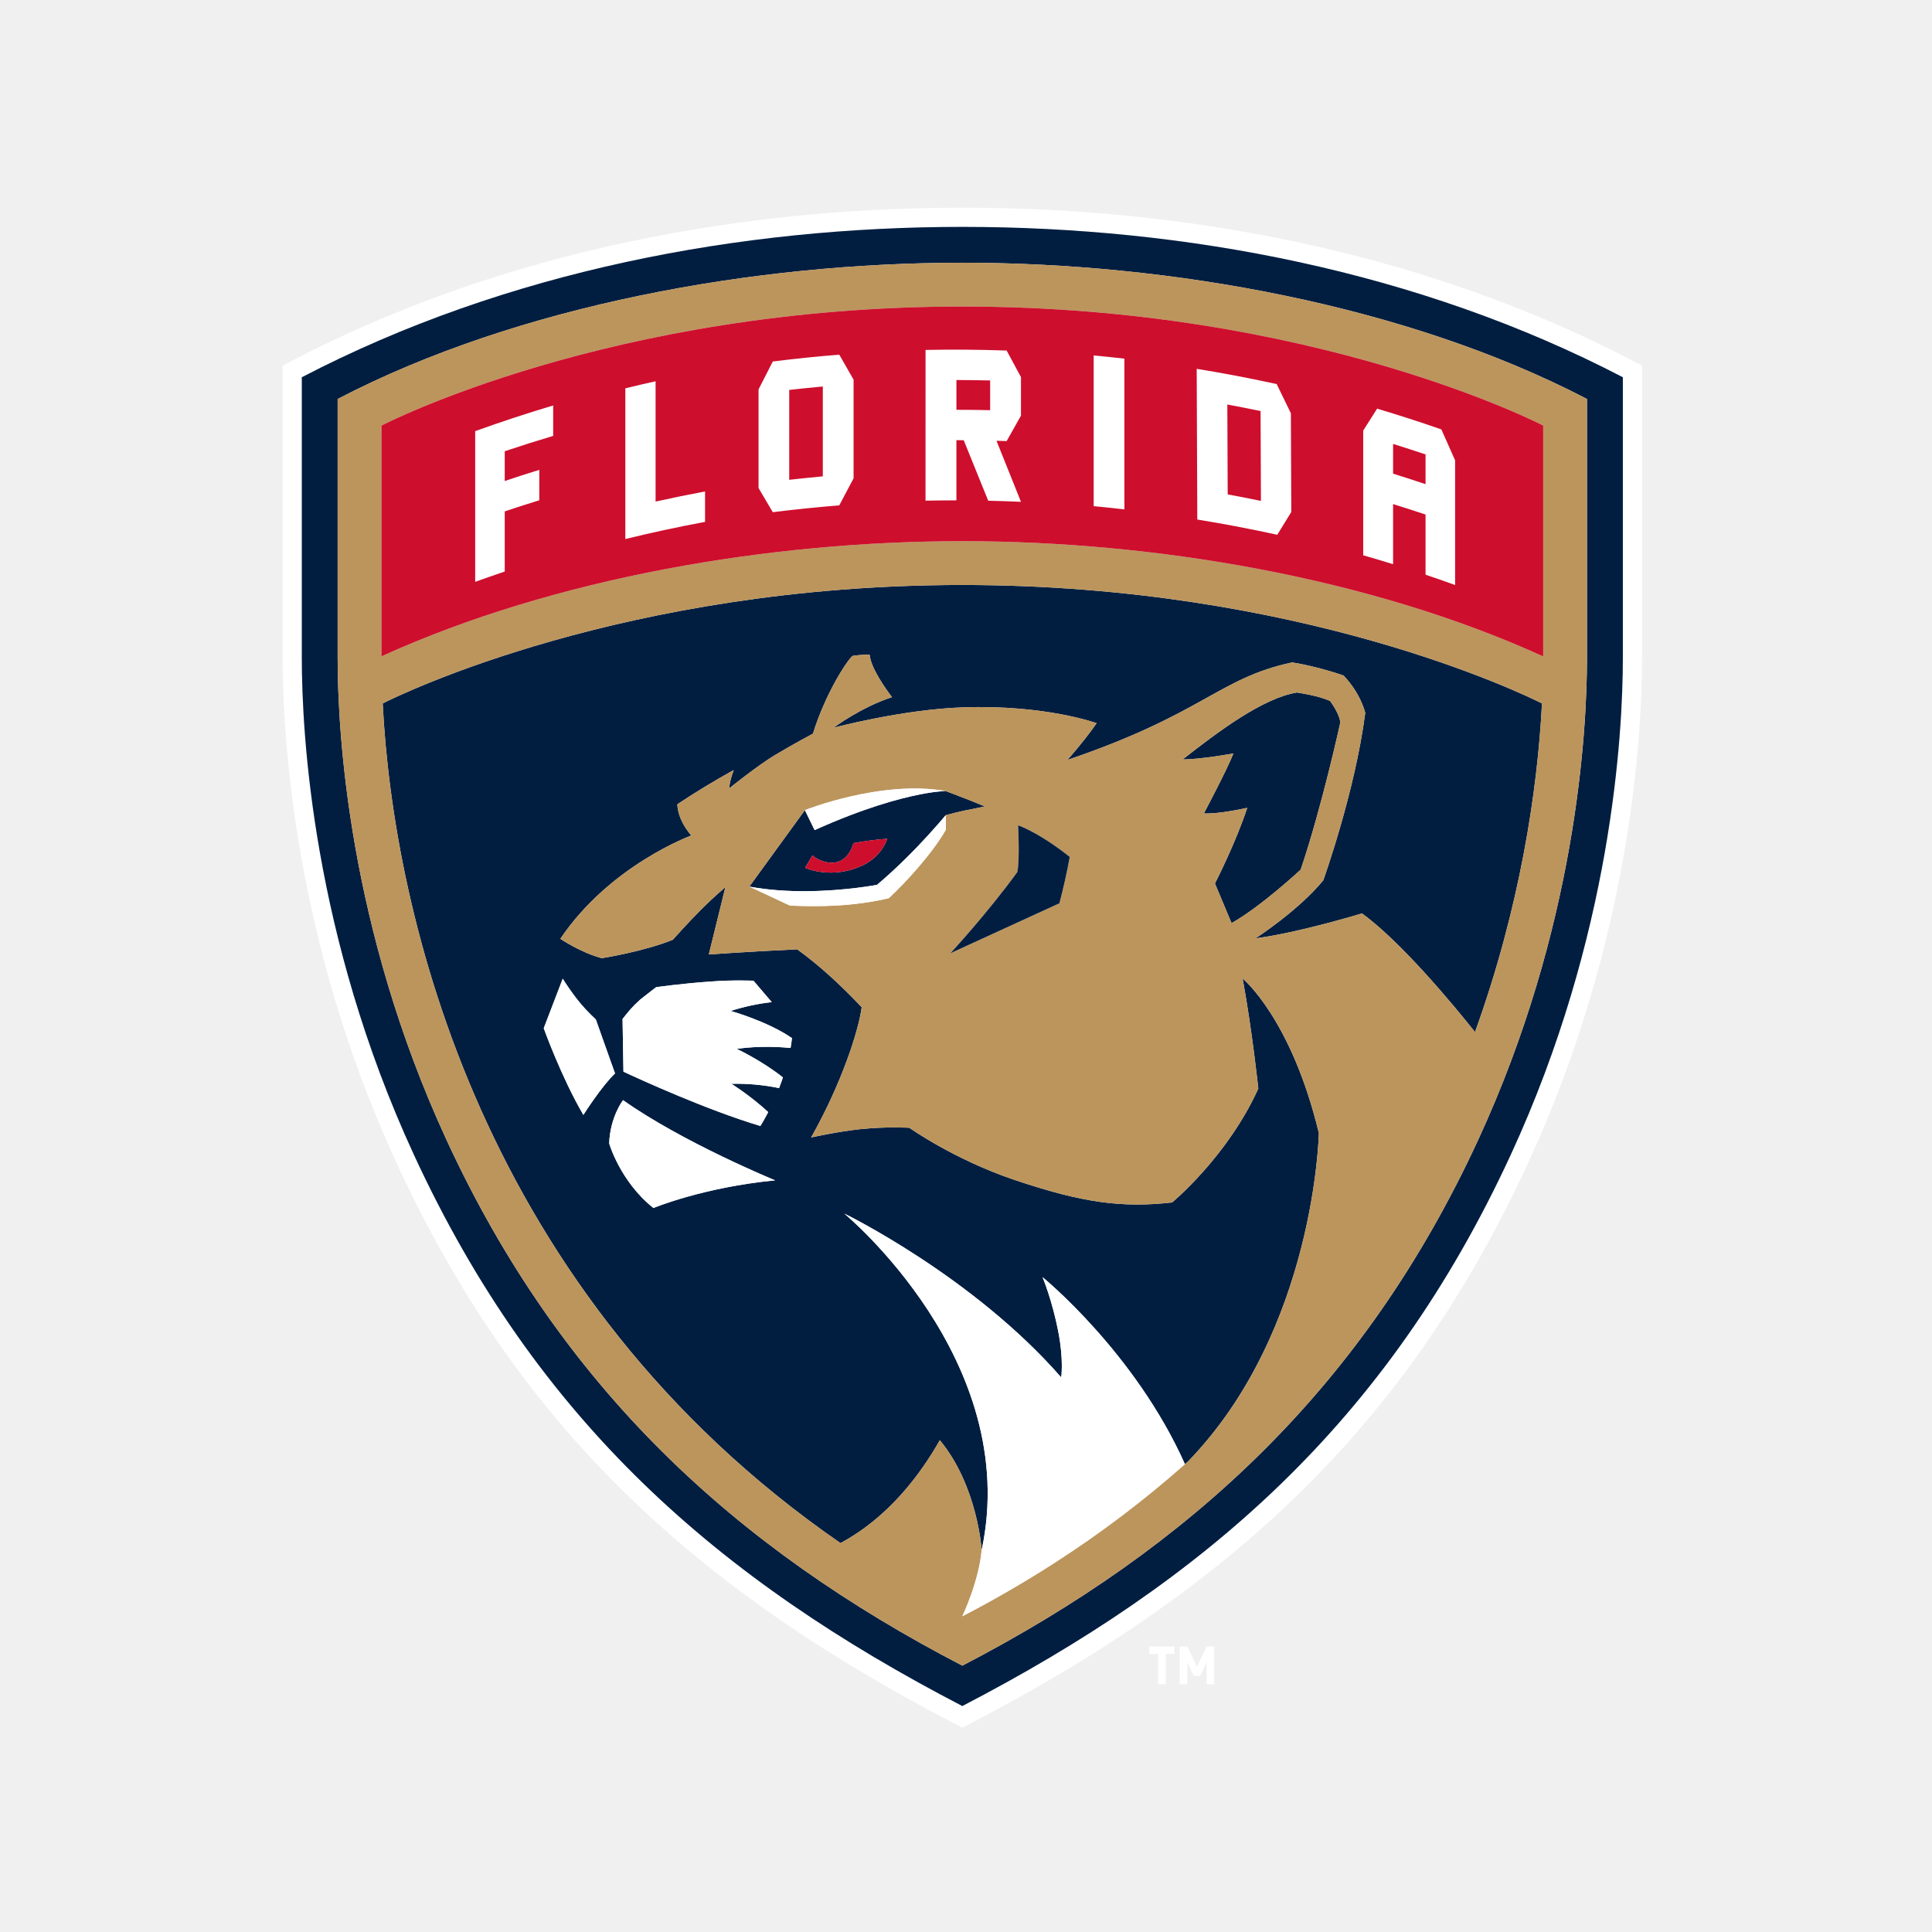
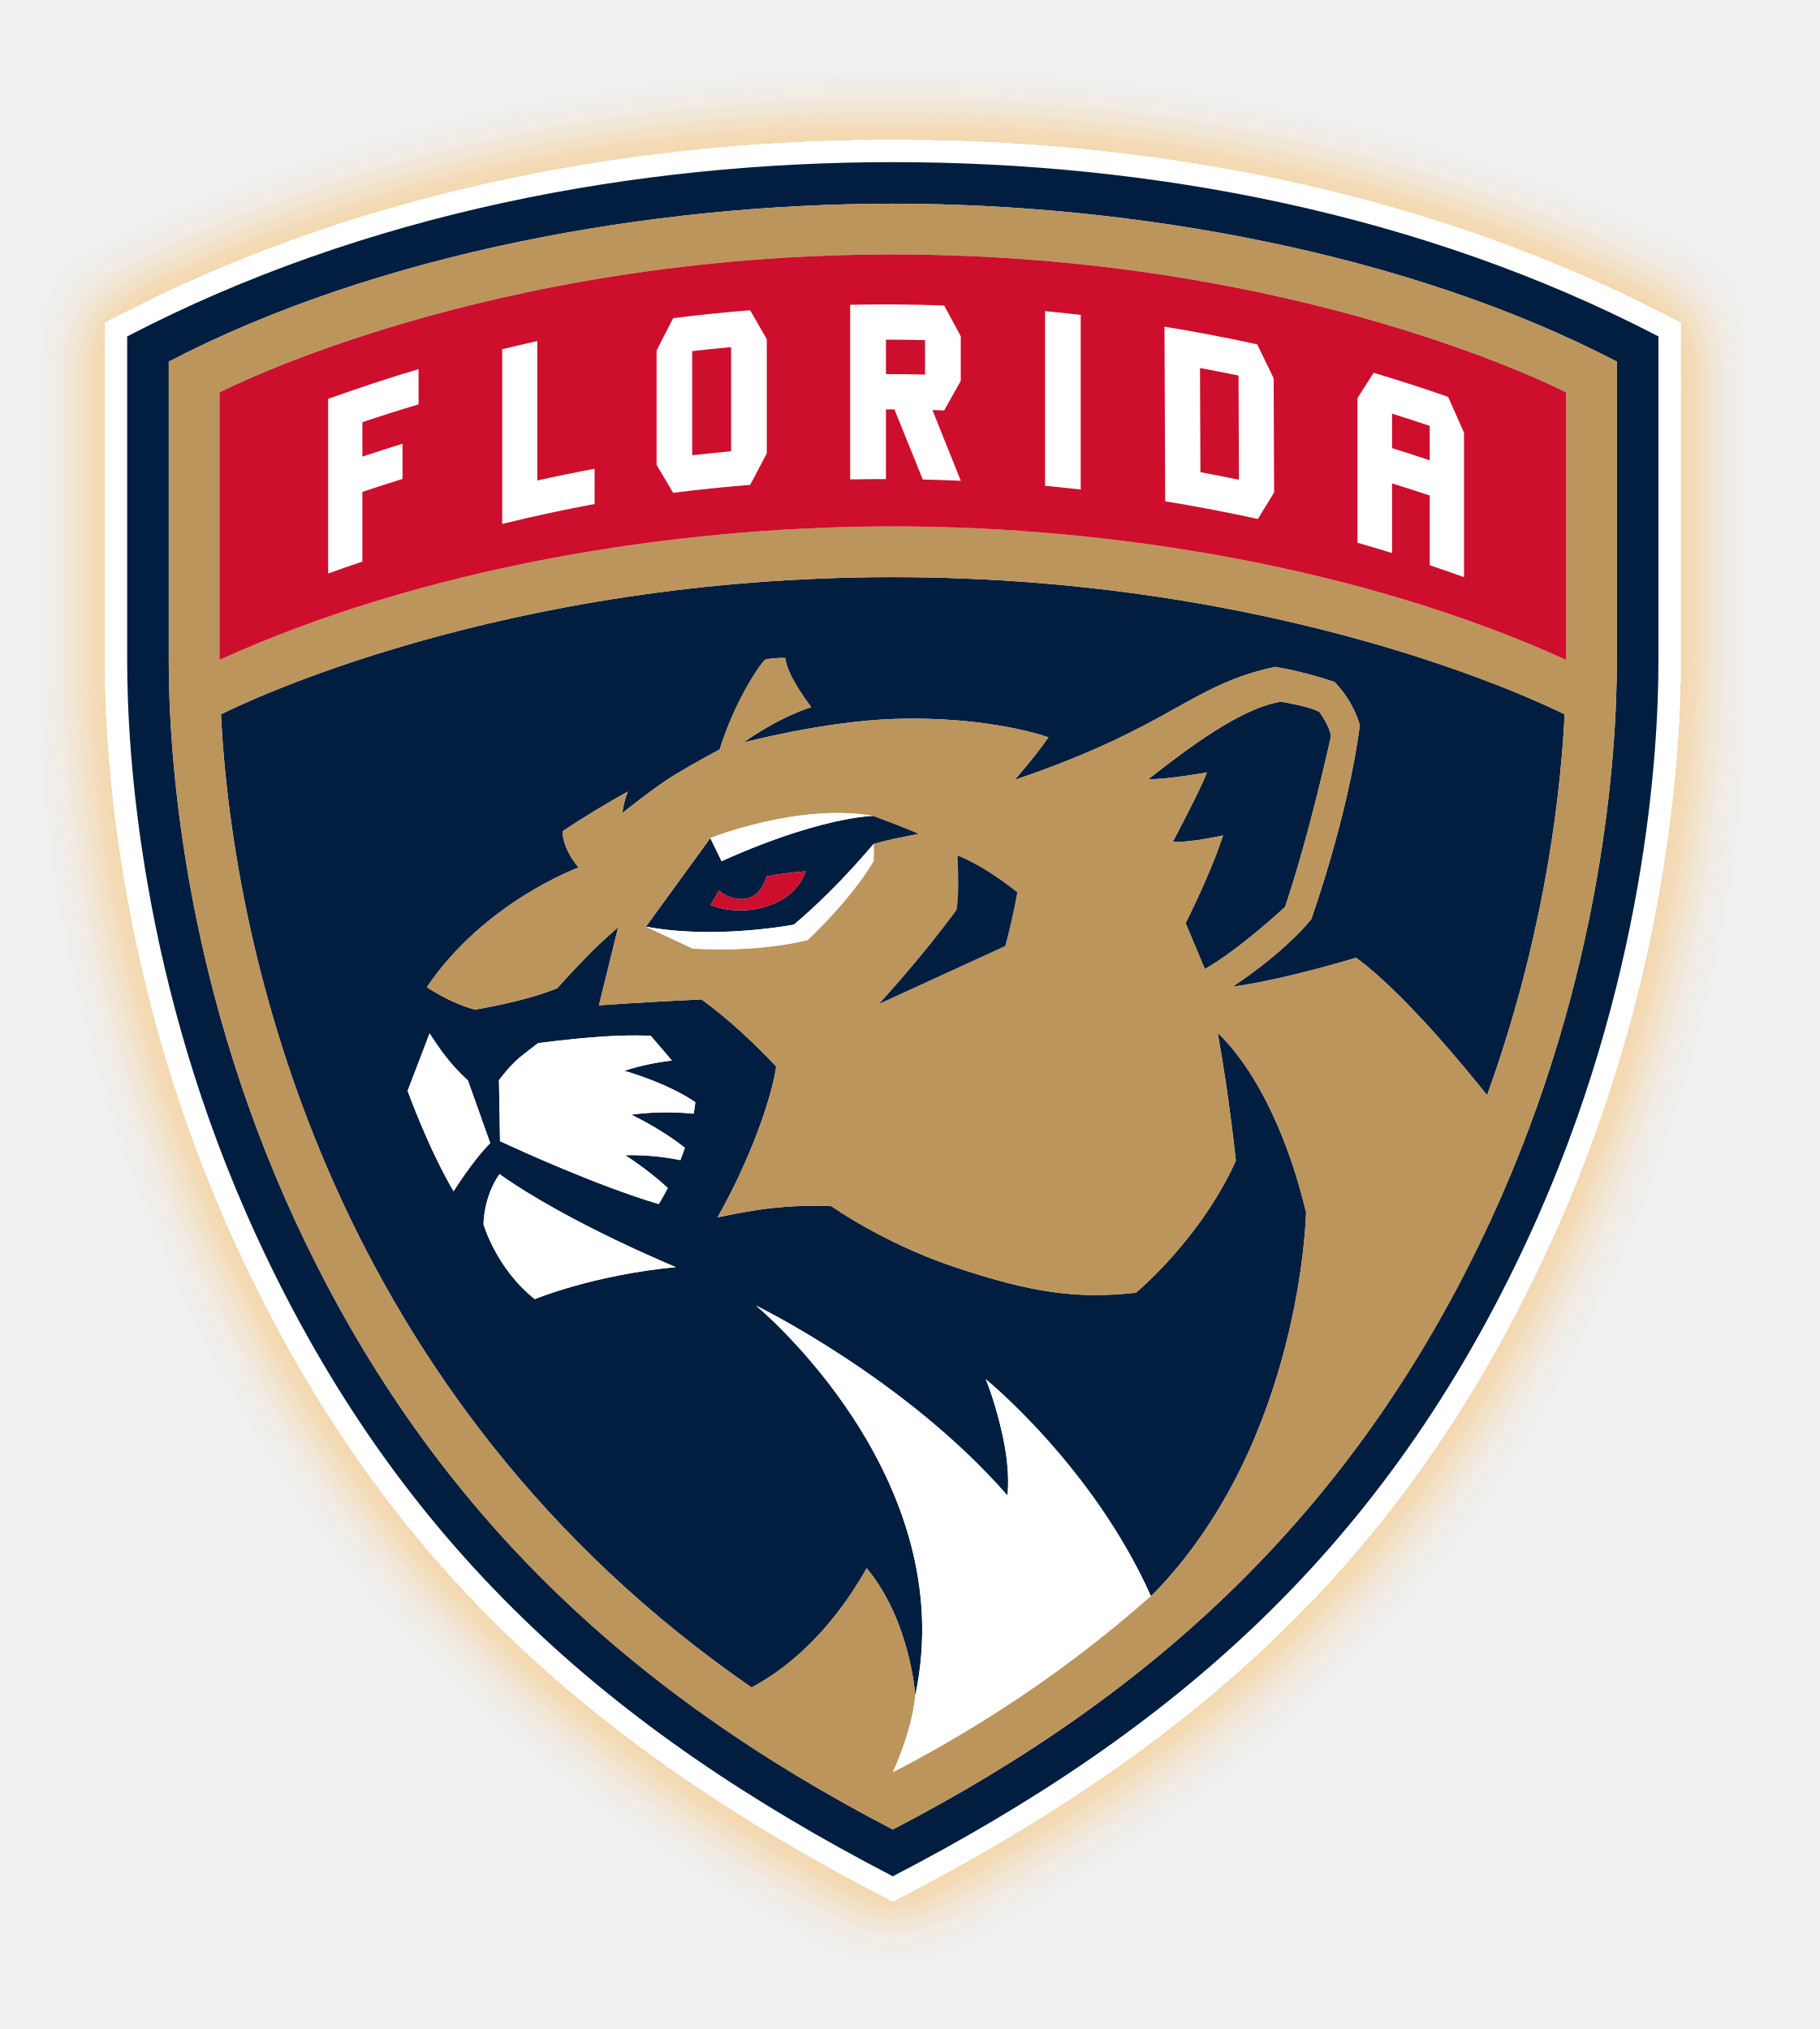
- <svg xmlns="http://www.w3.org/2000/svg" width="64" height="64" viewBox="0 0 64 64" fill="none">
-   <path d="M54.053 11.934C47.702 8.628 40.035 6.88 31.878 6.88C23.721 6.88 16.053 8.628 9.704 11.934L9.363 12.112V21.784C9.363 24.359 9.73 31.143 13.134 38.52C16.954 46.795 22.472 52.346 31.585 57.079L31.878 57.231L32.171 57.079C41.285 52.345 46.803 46.795 50.623 38.52C54.027 31.143 54.395 24.359 54.395 21.784V12.111L54.053 11.934ZM53.759 21.784C53.759 24.317 53.397 30.991 50.046 38.253C45.932 47.167 39.878 52.36 31.878 56.515C23.812 52.327 17.799 47.11 13.711 38.253C10.36 30.991 9.998 24.317 9.998 21.784V12.497C16.806 8.952 24.566 7.516 31.878 7.516C39.259 7.516 46.994 8.975 53.759 12.497V21.784H53.759Z" fill="white" />
-   <path d="M31.321 26.204C31.321 26.204 31.228 26.204 31.044 26.225C31.136 26.214 31.228 26.207 31.321 26.204Z" fill="black" />
-   <path d="M40.797 30.58C41.774 30.031 43.087 28.809 43.087 28.809C43.79 26.732 44.397 23.948 44.397 23.948C44.397 23.673 44.065 23.226 44.065 23.226C43.732 23.054 42.965 22.94 42.965 22.94C41.831 23.123 40.354 24.234 39.178 25.157C39.789 25.157 40.858 24.959 40.858 24.959C40.644 25.509 39.88 26.945 39.88 26.945C40.369 26.975 41.316 26.761 41.316 26.761C40.949 27.892 40.247 29.267 40.247 29.267L40.797 30.58Z" fill="#011E41" />
-   <path d="M12.677 23.302C13.031 30.28 15.922 42.886 27.842 51.117C29.437 50.264 30.5 48.827 31.133 47.708C32.389 49.227 32.519 51.347 32.519 51.349C33.863 45.057 27.968 40.201 27.968 40.201C27.968 40.201 32.221 42.269 35.154 45.628C35.154 45.628 35.239 45.062 35.062 44.139C34.856 43.063 34.535 42.307 34.535 42.307C34.535 42.307 37.599 44.797 39.253 48.503V48.503L39.365 48.403C43.569 44.054 43.689 37.535 43.689 37.535C42.773 33.733 41.163 32.413 41.163 32.413C41.484 34.152 41.683 36.061 41.683 36.061C40.66 38.321 38.827 39.833 38.827 39.833C37.177 40.017 35.87 39.852 33.581 39.077C31.596 38.405 30.122 37.359 30.122 37.359C30.122 37.359 29.366 37.313 28.496 37.405C27.759 37.483 26.869 37.68 26.869 37.68C27.855 35.939 28.439 34.17 28.545 33.366C27.875 32.656 27.149 31.982 26.408 31.448C24.777 31.524 23.48 31.618 23.48 31.618L24.029 29.389C24.029 29.389 23.654 29.701 23.235 30.121C22.785 30.571 22.288 31.13 22.288 31.13C21.311 31.527 19.936 31.741 19.936 31.741C19.234 31.557 18.562 31.099 18.562 31.099C20.211 28.656 22.899 27.678 22.899 27.678C22.41 27.098 22.441 26.64 22.441 26.64C23.047 26.238 23.669 25.861 24.305 25.509C24.17 25.867 24.151 26.12 24.151 26.12C24.151 26.12 25.092 25.361 25.664 25.018C26.306 24.633 26.93 24.304 26.93 24.304C27.345 22.967 28.056 21.883 28.24 21.729C28.24 21.729 28.614 21.669 28.809 21.692C28.845 22.13 29.345 22.827 29.548 23.094C28.51 23.433 27.612 24.108 27.612 24.108C27.612 24.108 29.891 23.499 31.909 23.432C34.642 23.34 36.327 23.957 36.327 23.957C35.916 24.55 35.36 25.174 35.36 25.174C39.882 23.641 40.354 22.47 42.805 21.943C43.698 22.088 44.507 22.378 44.507 22.378C45.088 22.989 45.225 23.615 45.225 23.615C44.889 26.227 43.836 29.16 43.836 29.16C43.011 30.168 41.59 31.084 41.59 31.084C43.011 30.901 45.118 30.258 45.118 30.258C46.429 31.214 48.149 33.293 48.862 34.188C50.348 30.066 50.933 26.199 51.08 23.302C50.483 23.001 43.062 19.378 31.878 19.378C20.695 19.378 13.274 23.001 12.677 23.302ZM21.646 40.017C20.547 39.146 20.18 37.878 20.18 37.878C20.211 36.993 20.639 36.444 20.639 36.444C22.624 37.849 25.678 39.101 25.678 39.101C23.296 39.33 21.646 40.017 21.646 40.017ZM21.211 33.11C21.372 32.984 21.591 32.81 21.735 32.702C21.735 32.702 22.602 32.578 23.547 32.514C24.28 32.457 24.96 32.488 24.96 32.488L25.565 33.197C25.103 33.249 24.647 33.347 24.204 33.489C24.204 33.489 25.408 33.822 26.235 34.388C26.222 34.498 26.207 34.607 26.189 34.715C25.924 34.689 25.173 34.633 24.405 34.745C24.405 34.745 25.242 35.138 25.935 35.691C25.894 35.813 25.851 35.931 25.807 36.044C25.287 35.937 24.757 35.89 24.227 35.902C24.227 35.902 24.865 36.299 25.447 36.839C25.299 37.127 25.189 37.3 25.189 37.3C23.418 36.771 21.214 35.763 20.652 35.501L20.623 33.755C20.812 33.518 20.918 33.373 21.211 33.11ZM18.641 32.421C18.782 32.646 18.934 32.864 19.096 33.076C19.288 33.325 19.498 33.547 19.737 33.77L20.373 35.559C19.92 35.992 19.325 36.933 19.325 36.933C18.592 35.68 18.012 34.062 18.012 34.062L18.641 32.421Z" fill="#011E41" />
-   <path d="M32.626 26.715C32.473 26.65 32.319 26.587 32.165 26.526C31.711 26.345 31.321 26.203 31.321 26.203C31.321 26.203 31.228 26.204 31.044 26.225C30.998 26.23 30.947 26.237 30.89 26.245C30.775 26.261 30.638 26.283 30.479 26.315C29.761 26.456 28.59 26.775 26.985 27.498L26.847 27.214L26.663 26.837L24.823 29.369C25.448 29.486 26.095 29.524 26.69 29.522C27.999 29.515 29.053 29.311 29.053 29.311C29.738 28.733 30.345 28.107 30.76 27.652C30.898 27.501 31.016 27.368 31.107 27.263C31.229 27.122 31.306 27.03 31.328 27.005C31.756 26.883 32.092 26.822 32.626 26.715ZM28.595 28.656C27.556 29.16 26.671 28.747 26.671 28.747L26.915 28.334C27.064 28.494 27.488 28.661 27.801 28.534C28.11 28.408 28.23 28.084 28.271 27.93C28.641 27.862 29.014 27.813 29.389 27.786C29.389 27.785 29.234 28.346 28.595 28.656Z" fill="#011E41" />
-   <path d="M9.998 12.497V21.784C9.998 24.317 10.36 30.992 13.711 38.253C17.799 47.111 23.813 52.327 31.878 56.515C39.878 52.361 45.932 47.167 50.046 38.253C53.397 30.992 53.759 24.317 53.759 21.784V12.497C46.994 8.975 39.259 7.516 31.878 7.516C24.566 7.516 16.806 8.952 9.998 12.497ZM52.571 21.784C52.571 24.238 52.22 30.708 48.968 37.756C45.18 45.962 39.432 51.254 31.878 55.177C24.354 51.27 18.59 45.991 14.789 37.756C11.536 30.707 11.185 24.238 11.185 21.784V13.217C17.165 10.104 24.994 8.703 31.878 8.703C38.738 8.703 46.58 10.098 52.571 13.217V21.784Z" fill="#011E41" />
-   <path d="M30.76 27.653C30.345 28.108 29.738 28.734 29.053 29.312C29.738 28.734 30.345 28.108 30.76 27.653Z" fill="#BC955C" />
-   <path d="M11.185 13.217V21.784C11.185 24.238 11.536 30.707 14.789 37.755C18.59 45.991 24.354 51.269 31.878 55.177C39.432 51.254 45.18 45.962 48.968 37.755C52.22 30.707 52.571 24.238 52.571 21.784V13.217C46.58 10.098 38.738 8.703 31.878 8.703C24.994 8.703 17.165 10.104 11.185 13.217ZM48.862 34.187C48.149 33.293 46.429 31.214 45.118 30.258C45.118 30.258 43.011 30.901 41.59 31.084C41.59 31.084 43.011 30.168 43.836 29.16C43.836 29.16 44.889 26.227 45.225 23.615C45.225 23.615 45.088 22.989 44.507 22.378C44.507 22.378 43.698 22.088 42.805 21.943C40.354 22.47 39.882 23.641 35.36 25.174C35.36 25.174 35.916 24.549 36.327 23.956C36.327 23.956 34.642 23.34 31.909 23.432C29.891 23.499 27.612 24.107 27.612 24.107C27.612 24.107 28.51 23.432 29.548 23.093C29.345 22.826 28.845 22.129 28.809 21.692C28.615 21.669 28.24 21.729 28.24 21.729C28.056 21.883 27.345 22.967 26.93 24.303C26.93 24.303 26.306 24.632 25.664 25.017C25.091 25.361 24.151 26.119 24.151 26.119C24.151 26.119 24.17 25.867 24.305 25.509C23.669 25.861 23.047 26.238 22.441 26.64C22.441 26.64 22.41 27.098 22.899 27.678C22.899 27.678 20.211 28.655 18.562 31.099C18.562 31.099 19.234 31.557 19.936 31.74C19.936 31.74 21.311 31.526 22.288 31.13C22.288 31.13 22.785 30.57 23.235 30.12C23.654 29.701 24.029 29.389 24.029 29.389L23.48 31.618C23.48 31.618 24.777 31.524 26.408 31.448C27.149 31.981 27.875 32.656 28.545 33.365C28.439 34.17 27.855 35.939 26.869 37.679C26.869 37.679 27.759 37.482 28.496 37.405C29.366 37.313 30.122 37.359 30.122 37.359C30.122 37.359 31.596 38.405 33.581 39.077C35.87 39.852 37.178 40.016 38.827 39.833C38.827 39.833 40.659 38.321 41.683 36.061C41.683 36.061 41.484 34.152 41.163 32.412C41.163 32.412 42.773 33.732 43.689 37.535C43.689 37.535 43.569 44.053 39.365 48.403L39.253 48.503V48.502C37.893 49.706 36.442 50.804 34.913 51.785C33.929 52.417 32.916 53.003 31.878 53.541C31.878 53.541 32.428 52.387 32.519 51.348V51.348C32.519 51.347 32.389 49.227 31.133 47.707C30.5 48.826 29.437 50.263 27.842 51.117C15.921 42.885 13.031 30.28 12.677 23.301C13.274 23 20.695 19.378 31.878 19.378C43.062 19.378 50.483 23 51.08 23.301C50.933 26.199 50.349 30.066 48.862 34.187ZM39.88 26.944C39.88 26.944 40.644 25.509 40.858 24.959C40.858 24.959 39.788 25.156 39.178 25.156C40.354 24.234 41.831 23.123 42.965 22.939C42.965 22.939 43.733 23.054 44.065 23.226C44.065 23.226 44.397 23.672 44.397 23.947C44.397 23.947 43.79 26.732 43.087 28.808C43.087 28.808 41.774 30.03 40.797 30.58L40.247 29.267C40.247 29.267 40.949 27.891 41.316 26.761C41.316 26.761 40.369 26.975 39.88 26.944ZM31.328 27.005C31.344 27.28 31.328 27.494 31.328 27.494C30.87 28.288 30 29.235 29.442 29.754C28.274 30.029 27.137 30.044 26.167 29.998L24.823 29.37L26.663 26.837C26.663 26.837 29.19 25.828 31.321 26.203C31.321 26.203 31.712 26.345 32.165 26.526C32.316 26.586 32.474 26.65 32.627 26.715C32.092 26.822 31.756 26.883 31.328 27.005ZM33.697 28.893C33.788 28.519 33.726 27.338 33.726 27.338C33.726 27.338 34.399 27.562 35.437 28.387C35.437 28.387 35.303 29.151 35.094 29.922L31.484 31.577C31.484 31.576 32.688 30.278 33.697 28.893ZM51.12 14.098V21.743C45.348 19.117 38.199 17.927 31.878 17.927C25.537 17.927 18.398 19.12 12.637 21.742V14.098C12.637 14.098 20.211 10.154 31.878 10.154C43.546 10.154 51.12 14.098 51.12 14.098Z" fill="#BC955C" />
-   <path d="M27.801 28.534C27.488 28.661 27.064 28.494 26.915 28.334C26.8 28.529 26.671 28.747 26.671 28.747C26.671 28.747 27.557 29.16 28.595 28.656C29.234 28.346 29.389 27.785 29.389 27.785C29.014 27.813 28.641 27.861 28.271 27.93C28.23 28.084 28.11 28.408 27.801 28.534ZM31.878 10.154C20.211 10.154 12.637 14.098 12.637 14.098V21.742C18.398 19.121 25.537 17.927 31.878 17.927C38.199 17.927 45.348 19.117 51.12 21.744V14.098C51.12 14.098 43.546 10.154 31.878 10.154Z" fill="#CE0E2D" />
-   <path d="M23.356 16.28C22.808 16.383 22.262 16.494 21.717 16.615V12.63C21.383 12.704 21.049 12.782 20.715 12.864V17.856C21.59 17.642 22.47 17.453 23.356 17.288V16.28ZM31.683 14.582C31.764 14.582 31.844 14.582 31.924 14.583C32.196 15.251 32.466 15.919 32.736 16.587C33.098 16.595 33.46 16.607 33.821 16.623C33.552 15.949 33.282 15.275 33.01 14.601C33.122 14.604 33.234 14.608 33.346 14.612C33.504 14.33 33.663 14.049 33.821 13.768V12.492C33.663 12.198 33.505 11.905 33.346 11.612C32.451 11.581 31.555 11.574 30.66 11.592L30.659 16.585C31 16.578 31.341 16.575 31.682 16.575V14.582H31.683ZM31.683 12.589C32.055 12.59 32.427 12.594 32.8 12.603V13.588C32.427 13.579 32.055 13.575 31.683 13.575V12.589ZM16.72 16.941C17.101 16.813 17.483 16.69 17.865 16.572V15.564C17.483 15.683 17.101 15.806 16.72 15.934V14.948C17.252 14.769 17.787 14.6 18.325 14.44V13.432C17.456 13.691 16.594 13.975 15.741 14.282L15.741 19.274C16.066 19.157 16.393 19.043 16.72 18.933V16.941ZM46.148 16.698C46.507 16.81 46.866 16.925 47.223 17.045V19.038C47.55 19.148 47.877 19.261 48.202 19.379V15.249C48.051 14.906 47.899 14.565 47.747 14.225C47.043 13.979 46.333 13.75 45.619 13.537C45.465 13.778 45.311 14.021 45.158 14.264V18.394C45.489 18.489 45.818 18.588 46.148 18.69V16.698H46.148ZM46.148 14.706C46.507 14.817 46.866 14.933 47.223 15.053V16.038C46.866 15.918 46.508 15.802 46.148 15.691V14.706ZM27.802 16.741C27.96 16.442 28.118 16.142 28.276 15.844V12.576C28.118 12.3 27.959 12.024 27.802 11.749C27.066 11.807 26.332 11.883 25.6 11.975C25.442 12.282 25.285 12.59 25.128 12.898V16.167C25.285 16.433 25.442 16.7 25.6 16.967C26.333 16.875 27.067 16.8 27.802 16.741ZM26.144 12.917C26.515 12.875 26.885 12.837 27.257 12.803V15.78C26.885 15.814 26.515 15.852 26.144 15.894V12.917ZM37.248 11.881C36.909 11.842 36.57 11.806 36.23 11.774V16.767C36.57 16.799 36.909 16.834 37.248 16.874V11.881ZM42.776 16.958L42.762 13.691C42.606 13.368 42.449 13.045 42.292 12.723C41.413 12.53 40.53 12.362 39.642 12.218L39.662 17.21C40.549 17.354 41.432 17.522 42.312 17.715C42.467 17.462 42.621 17.21 42.776 16.958ZM41.77 16.593C41.404 16.517 41.037 16.445 40.669 16.378L40.657 13.4C41.025 13.468 41.392 13.54 41.758 13.616L41.77 16.593ZM19.325 36.933C19.325 36.933 19.92 35.991 20.373 35.559L19.737 33.77C19.498 33.547 19.288 33.325 19.096 33.075C18.934 32.864 18.782 32.646 18.641 32.421L18.012 34.062C18.012 34.062 18.592 35.681 19.325 36.933ZM20.18 37.878C20.18 37.878 20.547 39.146 21.646 40.016C21.646 40.016 23.296 39.329 25.678 39.101C25.678 39.101 22.624 37.849 20.639 36.444C20.639 36.444 20.211 36.993 20.18 37.878ZM29.053 29.311C29.053 29.311 27.999 29.516 26.69 29.522C26.096 29.525 25.448 29.487 24.823 29.37L26.167 29.998C27.137 30.044 28.274 30.029 29.443 29.754C30 29.235 30.871 28.288 31.329 27.494C31.329 27.494 31.344 27.28 31.328 27.005C31.307 27.03 31.23 27.122 31.108 27.263C31.016 27.369 30.899 27.501 30.76 27.653C30.345 28.108 29.738 28.734 29.053 29.311ZM25.189 37.299C25.189 37.299 25.299 37.127 25.448 36.839C24.865 36.299 24.227 35.902 24.227 35.902C24.757 35.889 25.287 35.937 25.807 36.044C25.851 35.931 25.894 35.813 25.935 35.691C25.242 35.138 24.405 34.745 24.405 34.745C25.173 34.633 25.924 34.689 26.189 34.715C26.208 34.607 26.223 34.498 26.235 34.388C25.408 33.822 24.204 33.489 24.204 33.489C24.647 33.347 25.103 33.249 25.565 33.197L24.96 32.487C24.96 32.487 24.28 32.457 23.548 32.514C22.602 32.578 21.736 32.701 21.736 32.701C21.591 32.81 21.372 32.984 21.211 33.11C20.918 33.373 20.812 33.518 20.623 33.755L20.653 35.5C21.215 35.763 23.419 36.771 25.189 37.299Z" fill="white" />
-   <path d="M35.437 28.387C34.399 27.562 33.726 27.339 33.726 27.339C33.726 27.339 33.788 28.519 33.697 28.893C32.688 30.278 31.484 31.577 31.484 31.577L35.094 29.922C35.228 29.415 35.343 28.903 35.437 28.387Z" fill="#011E41" />
-   <path d="M34.535 42.307C34.535 42.307 34.856 43.063 35.062 44.14C35.239 45.062 35.154 45.629 35.154 45.629C32.222 42.269 27.968 40.201 27.968 40.201C27.968 40.201 33.863 45.057 32.519 51.349C32.428 52.388 31.878 53.542 31.878 53.542C32.916 53.004 33.929 52.417 34.913 51.785C36.442 50.804 37.892 49.707 39.252 48.503C37.599 44.797 34.535 42.307 34.535 42.307ZM26.985 27.498C28.59 26.775 29.761 26.456 30.479 26.315C30.615 26.288 30.752 26.265 30.89 26.245C30.947 26.237 30.998 26.231 31.045 26.226C31.228 26.204 31.321 26.204 31.321 26.204C29.189 25.828 26.663 26.837 26.663 26.837L26.847 27.215L26.985 27.498ZM38.616 54.793V55.793H38.366V54.793H38.076V54.544H38.906V54.793H38.616ZM39.972 55.793V55.056L39.761 55.515H39.54L39.329 55.056V55.793H39.079V54.544H39.329L39.651 55.211L39.972 54.544H40.222V55.793H39.972Z" fill="white" />
+ <svg xmlns="http://www.w3.org/2000/svg" width="52" height="58" viewBox="0 0 52 58" fill="none">
+   <g filter="url(#filter0_d_29_2778)">
+     <path d="M47.69 9.053C41.34 5.747 33.672 4 25.516 4C17.358 4 9.691 5.747 3.342 9.053L3 9.231V18.904C3 21.478 3.368 28.263 6.772 35.639C10.591 43.915 16.109 49.466 25.223 54.199L25.516 54.351L25.809 54.199C34.923 49.465 40.441 43.914 44.26 35.639C47.664 28.263 48.032 21.478 48.032 18.904V9.231L47.69 9.053ZM47.397 18.904C47.397 21.436 47.035 28.111 43.683 35.373C39.569 44.287 33.515 49.48 25.516 53.635C17.45 49.446 11.436 44.23 7.348 35.373C3.997 28.111 3.635 21.436 3.635 18.904V9.617C10.444 6.071 18.203 4.635 25.516 4.635C32.897 4.635 40.632 6.095 47.397 9.617V18.904H47.397Z" fill="white" />
+   </g>
+   <path d="M24.958 23.323C24.958 23.323 24.865 23.324 24.682 23.345C24.773 23.333 24.866 23.326 24.958 23.323Z" fill="black" />
+   <path d="M34.434 27.7C35.411 27.15 36.725 25.928 36.725 25.928C37.427 23.852 38.034 21.067 38.034 21.067C38.034 20.793 37.702 20.346 37.702 20.346C37.37 20.174 36.602 20.059 36.602 20.059C35.468 20.243 33.991 21.354 32.815 22.276C33.426 22.276 34.495 22.079 34.495 22.079C34.281 22.629 33.517 24.064 33.517 24.064C34.006 24.095 34.953 23.881 34.953 23.881C34.587 25.011 33.884 26.387 33.884 26.387L34.434 27.7Z" fill="#011E41" />
+   <path d="M6.314 20.421C6.668 27.4 9.559 40.005 21.479 48.237C23.075 47.383 24.138 45.947 24.77 44.827C26.027 46.347 26.157 48.467 26.157 48.468C27.501 42.177 21.606 37.321 21.606 37.321C21.606 37.321 25.859 39.389 28.791 42.748C28.791 42.748 28.876 42.182 28.699 41.259C28.493 40.182 28.173 39.427 28.173 39.427C28.173 39.427 31.237 41.916 32.89 45.622V45.623L33.002 45.523C37.206 41.173 37.327 34.655 37.327 34.655C36.41 30.852 34.801 29.532 34.801 29.532C35.121 31.272 35.32 33.181 35.32 33.181C34.297 35.441 32.464 36.953 32.464 36.953C30.815 37.136 29.507 36.972 27.219 36.197C25.233 35.525 23.759 34.479 23.759 34.479C23.759 34.479 23.003 34.433 22.133 34.525C21.397 34.602 20.507 34.799 20.507 34.799C21.492 33.059 22.076 31.29 22.182 30.485C21.512 29.776 20.787 29.101 20.046 28.568C18.414 28.644 17.117 28.738 17.117 28.738L17.666 26.509C17.666 26.509 17.291 26.821 16.872 27.24C16.422 27.69 15.925 28.25 15.925 28.25C14.948 28.646 13.573 28.86 13.573 28.86C12.871 28.677 12.199 28.219 12.199 28.219C13.849 25.776 16.536 24.798 16.536 24.798C16.048 24.218 16.078 23.76 16.078 23.76C16.684 23.358 17.306 22.981 17.942 22.628C17.807 22.986 17.788 23.239 17.788 23.239C17.788 23.239 18.729 22.481 19.302 22.137C19.943 21.752 20.568 21.423 20.568 21.423C20.983 20.087 21.694 19.003 21.877 18.849C21.877 18.849 22.252 18.789 22.446 18.812C22.483 19.249 22.982 19.946 23.185 20.213C22.148 20.552 21.249 21.227 21.249 21.227C21.249 21.227 23.529 20.619 25.546 20.552C28.279 20.46 29.964 21.076 29.964 21.076C29.553 21.669 28.997 22.294 28.997 22.294C33.519 20.761 33.991 19.59 36.442 19.063C37.335 19.208 38.145 19.498 38.145 19.498C38.725 20.109 38.862 20.735 38.862 20.735C38.526 23.346 37.473 26.28 37.473 26.28C36.648 27.288 35.228 28.204 35.228 28.204C36.648 28.021 38.756 27.378 38.756 27.378C40.066 28.334 41.786 30.413 42.5 31.307C43.986 27.186 44.57 23.319 44.717 20.421C44.12 20.121 36.699 16.498 25.515 16.498C14.333 16.498 6.911 20.12 6.314 20.421ZM15.284 37.136C14.184 36.266 13.818 34.998 13.818 34.998C13.848 34.112 14.276 33.564 14.276 33.564C16.261 34.969 19.315 36.221 19.315 36.221C16.933 36.449 15.284 37.136 15.284 37.136ZM14.848 30.23C15.009 30.104 15.229 29.93 15.373 29.821C15.373 29.821 16.239 29.698 17.185 29.634C17.918 29.577 18.597 29.607 18.597 29.607L19.203 30.317C18.74 30.369 18.284 30.467 17.841 30.609C17.841 30.609 19.045 30.942 19.872 31.507C19.86 31.617 19.845 31.727 19.826 31.835C19.562 31.809 18.81 31.753 18.042 31.865C18.042 31.865 18.88 32.257 19.573 32.81C19.531 32.933 19.488 33.051 19.444 33.163C18.924 33.057 18.394 33.009 17.864 33.022C17.864 33.022 18.502 33.419 19.085 33.959C18.936 34.246 18.826 34.419 18.826 34.419C17.056 33.891 14.852 32.882 14.29 32.62L14.26 30.875C14.449 30.637 14.555 30.493 14.848 30.23ZM12.278 29.54C12.42 29.766 12.572 29.984 12.733 30.195C12.926 30.445 13.136 30.667 13.375 30.89L14.011 32.679C13.558 33.111 12.962 34.053 12.962 34.053C12.229 32.8 11.649 31.181 11.649 31.181L12.278 29.54Z" fill="#011E41" />
+   <path d="M26.264 23.835C26.111 23.77 25.957 23.707 25.802 23.645C25.349 23.465 24.958 23.323 24.958 23.323C24.958 23.323 24.865 23.323 24.682 23.345C24.636 23.35 24.584 23.356 24.527 23.364C24.413 23.38 24.276 23.403 24.116 23.434C23.399 23.575 22.228 23.894 20.622 24.617L20.485 24.334L20.301 23.956L18.46 26.489C19.085 26.606 19.733 26.644 20.328 26.641C21.636 26.635 22.69 26.43 22.69 26.43C23.375 25.853 23.982 25.227 24.398 24.772C24.536 24.62 24.653 24.488 24.745 24.382C24.867 24.242 24.944 24.149 24.965 24.125C25.394 24.003 25.73 23.942 26.264 23.835ZM22.232 25.776C21.194 26.28 20.308 25.867 20.308 25.867L20.552 25.454C20.701 25.614 21.125 25.781 21.438 25.654C21.748 25.527 21.868 25.204 21.909 25.05C22.278 24.981 22.651 24.933 23.026 24.905C23.026 24.905 22.872 25.465 22.232 25.776Z" fill="#011E41" />
+   <path d="M3.635 9.617V18.904C3.635 21.436 3.997 28.111 7.349 35.373C11.436 44.23 17.45 49.446 25.516 53.635C33.515 49.48 39.57 44.287 43.684 35.373C47.035 28.111 47.397 21.436 47.397 18.904V9.617C40.632 6.095 32.897 4.635 25.516 4.635C18.203 4.635 10.444 6.071 3.635 9.617ZM46.209 18.904C46.209 21.358 45.858 27.827 42.605 34.875C38.817 43.082 33.07 48.374 25.516 52.297C17.992 48.389 12.227 43.111 8.427 34.875C5.174 27.827 4.823 21.358 4.823 18.904V10.337C10.802 7.224 18.632 5.822 25.516 5.822C32.376 5.822 40.218 7.218 46.209 10.337V18.904Z" fill="#011E41" />
+   <path d="M24.398 24.773C23.982 25.228 23.375 25.854 22.691 26.431C23.375 25.854 23.982 25.227 24.398 24.773Z" fill="#BC955C" />
+   <path d="M4.823 10.337V18.904C4.823 21.358 5.174 27.827 8.426 34.875C12.227 43.111 17.992 48.389 25.515 52.297C33.07 48.373 38.817 43.082 42.605 34.875C45.858 27.827 46.209 21.358 46.209 18.904V10.337C40.217 7.218 32.376 5.822 25.515 5.822C18.632 5.822 10.802 7.224 4.823 10.337ZM42.5 31.307C41.786 30.412 40.066 28.334 38.756 27.378C38.756 27.378 36.648 28.02 35.228 28.204C35.228 28.204 36.648 27.287 37.473 26.279C37.473 26.279 38.526 23.346 38.862 20.735C38.862 20.735 38.725 20.108 38.145 19.498C38.145 19.498 37.335 19.208 36.442 19.062C33.991 19.589 33.519 20.761 28.997 22.294C28.997 22.294 29.553 21.669 29.964 21.076C29.964 21.076 28.279 20.459 25.546 20.551C23.529 20.619 21.249 21.227 21.249 21.227C21.249 21.227 22.148 20.552 23.185 20.213C22.982 19.946 22.483 19.249 22.446 18.812C22.252 18.789 21.877 18.849 21.877 18.849C21.694 19.003 20.983 20.087 20.568 21.423C20.568 21.423 19.943 21.752 19.302 22.137C18.729 22.48 17.789 23.239 17.789 23.239C17.789 23.239 17.807 22.986 17.943 22.628C17.306 22.98 16.684 23.358 16.078 23.759C16.078 23.759 16.048 24.218 16.536 24.798C16.536 24.798 13.849 25.775 12.199 28.219C12.199 28.219 12.871 28.677 13.573 28.86C13.573 28.86 14.948 28.646 15.925 28.249C15.925 28.249 16.422 27.69 16.872 27.24C17.291 26.821 17.666 26.508 17.666 26.508L17.117 28.738C17.117 28.738 18.415 28.643 20.046 28.567C20.787 29.101 21.512 29.776 22.183 30.485C22.076 31.29 21.492 33.058 20.507 34.799C20.507 34.799 21.397 34.602 22.133 34.524C23.004 34.433 23.76 34.478 23.76 34.478C23.76 34.478 25.233 35.525 27.219 36.197C29.507 36.971 30.815 37.136 32.464 36.953C32.464 36.953 34.297 35.441 35.32 33.181C35.32 33.181 35.122 31.272 34.801 29.532C34.801 29.532 36.41 30.852 37.327 34.654C37.327 34.654 37.206 41.173 33.002 45.522L32.89 45.622V45.622C31.53 46.826 30.079 47.923 28.551 48.904C27.567 49.536 26.554 50.123 25.515 50.661C25.515 50.661 26.065 49.507 26.157 48.468V48.468C26.157 48.467 26.026 46.346 24.77 44.827C24.138 45.946 23.075 47.383 21.479 48.237C9.559 40.005 6.668 27.4 6.314 20.421C6.911 20.12 14.332 16.497 25.515 16.497C36.699 16.497 44.12 20.12 44.717 20.421C44.57 23.319 43.986 27.186 42.5 31.307ZM33.518 24.064C33.518 24.064 34.281 22.628 34.495 22.079C34.495 22.079 33.426 22.276 32.815 22.276C33.991 21.353 35.468 20.242 36.602 20.059C36.602 20.059 37.37 20.174 37.702 20.345C37.702 20.345 38.034 20.792 38.034 21.067C38.034 21.067 37.427 23.851 36.725 25.928C36.725 25.928 35.411 27.15 34.434 27.7L33.884 26.386C33.884 26.386 34.587 25.011 34.953 23.881C34.953 23.881 34.006 24.094 33.518 24.064ZM24.966 24.125C24.981 24.4 24.966 24.614 24.966 24.614C24.508 25.408 23.637 26.355 23.08 26.874C21.912 27.148 20.774 27.164 19.804 27.118L18.46 26.489L20.3 23.956C20.3 23.956 22.827 22.947 24.958 23.323C24.958 23.323 25.349 23.465 25.802 23.645C25.953 23.706 26.111 23.77 26.264 23.835C25.729 23.942 25.393 24.003 24.966 24.125ZM27.334 26.013C27.426 25.639 27.363 24.458 27.363 24.458C27.363 24.458 28.036 24.682 29.075 25.506C29.075 25.506 28.94 26.271 28.731 27.041L25.122 28.696C25.121 28.696 26.325 27.398 27.334 26.013ZM44.758 11.218V18.863C38.985 16.236 31.837 15.046 25.516 15.046C19.174 15.046 12.035 16.24 6.274 18.861V11.218C6.274 11.218 13.849 7.274 25.516 7.274C37.183 7.274 44.758 11.218 44.758 11.218Z" fill="#BC955C" />
+   <path d="M21.438 25.653C21.125 25.781 20.701 25.614 20.552 25.453C20.438 25.648 20.308 25.867 20.308 25.867C20.308 25.867 21.194 26.279 22.232 25.775C22.871 25.465 23.026 24.905 23.026 24.905C22.651 24.933 22.278 24.981 21.909 25.049C21.868 25.204 21.747 25.527 21.438 25.653ZM25.516 7.274C13.849 7.274 6.274 11.218 6.274 11.218V18.862C12.035 16.241 19.174 15.047 25.516 15.047C31.837 15.047 38.985 16.237 44.758 18.863V11.218C44.758 11.218 37.183 7.274 25.516 7.274Z" fill="#CE0E2D" />
+   <path d="M16.993 13.4C16.446 13.502 15.899 13.614 15.355 13.735V9.749C15.02 9.824 14.686 9.902 14.352 9.983V14.976C15.227 14.762 16.108 14.572 16.993 14.407V13.4ZM25.32 11.702C25.401 11.702 25.481 11.702 25.562 11.703C25.833 12.37 26.104 13.038 26.373 13.707C26.735 13.715 27.097 13.727 27.459 13.743C27.189 13.069 26.919 12.395 26.648 11.721C26.759 11.724 26.871 11.727 26.983 11.732C27.141 11.449 27.3 11.168 27.458 10.888V9.612C27.3 9.318 27.142 9.025 26.983 8.732C26.088 8.701 25.192 8.694 24.297 8.712L24.297 13.704C24.638 13.698 24.979 13.694 25.32 13.695V11.702H25.32ZM25.32 9.709C25.693 9.709 26.065 9.714 26.437 9.723V10.708C26.065 10.699 25.693 10.694 25.32 10.694V9.709ZM10.357 14.061C10.738 13.933 11.12 13.81 11.503 13.691V12.684C11.12 12.802 10.738 12.925 10.357 13.053V12.068C10.889 11.889 11.424 11.719 11.962 11.559V10.552C11.093 10.811 10.232 11.094 9.378 11.401L9.378 16.394C9.704 16.276 10.03 16.163 10.357 16.053V14.061ZM39.785 13.818C40.145 13.929 40.503 14.045 40.861 14.165V16.157C41.188 16.267 41.514 16.381 41.84 16.498V12.368C41.688 12.026 41.537 11.685 41.385 11.344C40.681 11.099 39.971 10.869 39.256 10.656C39.102 10.898 38.949 11.14 38.795 11.383V15.514C39.126 15.609 39.456 15.707 39.785 15.809V13.818H39.785ZM39.785 11.825C40.145 11.937 40.503 12.053 40.861 12.173V13.158C40.504 13.038 40.145 12.922 39.785 12.81V11.825ZM21.439 13.861C21.597 13.561 21.756 13.262 21.914 12.963V9.696C21.755 9.419 21.597 9.144 21.439 8.869C20.703 8.927 19.97 9.002 19.238 9.095C19.08 9.402 18.923 9.709 18.765 10.018V13.287C18.923 13.553 19.08 13.819 19.238 14.087C19.97 13.995 20.704 13.919 21.439 13.861ZM19.782 10.037C20.152 9.994 20.523 9.956 20.894 9.923V12.9C20.523 12.934 20.152 12.972 19.782 13.014V10.037ZM30.886 9.001C30.547 8.962 30.207 8.926 29.867 8.894V13.886C30.207 13.919 30.547 13.954 30.886 13.993V9.001ZM36.413 14.078L36.4 10.81C36.243 10.487 36.087 10.165 35.929 9.843C35.051 9.65 34.167 9.482 33.28 9.338L33.3 14.33C34.186 14.473 35.07 14.642 35.949 14.835C36.104 14.582 36.258 14.329 36.413 14.078ZM35.408 13.713C35.041 13.637 34.675 13.565 34.307 13.497L34.295 10.52C34.663 10.588 35.029 10.659 35.396 10.735L35.408 13.713ZM12.962 34.052C12.962 34.052 13.558 33.111 14.011 32.679L13.375 30.89C13.136 30.666 12.925 30.445 12.733 30.195C12.572 29.984 12.42 29.765 12.278 29.54L11.649 31.181C11.649 31.181 12.229 32.8 12.962 34.052ZM13.818 34.998C13.818 34.998 14.184 36.266 15.284 37.136C15.284 37.136 16.933 36.449 19.315 36.221C19.315 36.221 16.261 34.969 14.276 33.564C14.276 33.564 13.848 34.112 13.818 34.998ZM22.69 26.431C22.69 26.431 21.637 26.635 20.328 26.642C19.733 26.644 19.085 26.606 18.46 26.489L19.804 27.118C20.774 27.164 21.912 27.148 23.08 26.873C23.637 26.354 24.508 25.407 24.966 24.614C24.966 24.614 24.981 24.4 24.966 24.125C24.944 24.149 24.867 24.242 24.745 24.383C24.653 24.488 24.536 24.621 24.398 24.772C23.982 25.227 23.375 25.853 22.69 26.431ZM18.827 34.419C18.827 34.419 18.936 34.246 19.085 33.959C18.503 33.419 17.864 33.022 17.864 33.022C18.395 33.009 18.925 33.057 19.444 33.163C19.488 33.051 19.531 32.933 19.573 32.81C18.88 32.258 18.043 31.865 18.043 31.865C18.81 31.753 19.562 31.808 19.826 31.835C19.845 31.727 19.86 31.617 19.872 31.507C19.045 30.942 17.842 30.609 17.842 30.609C18.285 30.467 18.741 30.369 19.203 30.317L18.597 29.607C18.597 29.607 17.918 29.577 17.185 29.634C16.24 29.697 15.373 29.821 15.373 29.821C15.229 29.929 15.01 30.103 14.849 30.23C14.555 30.492 14.449 30.637 14.261 30.875L14.29 32.62C14.852 32.882 17.056 33.89 18.827 34.419Z" fill="white" />
+   <path d="M29.075 25.507C28.036 24.682 27.364 24.458 27.364 24.458C27.364 24.458 27.426 25.639 27.334 26.013C26.325 27.398 25.122 28.696 25.122 28.696L28.731 27.041C28.866 26.535 28.981 26.023 29.075 25.507Z" fill="#011E41" />
+   <path d="M28.173 39.427C28.173 39.427 28.493 40.183 28.7 41.26C28.876 42.182 28.791 42.748 28.791 42.748C25.859 39.389 21.606 37.321 21.606 37.321C21.606 37.321 27.501 42.177 26.157 48.469C26.065 49.507 25.515 50.662 25.515 50.662C26.554 50.123 27.566 49.537 28.55 48.905C30.079 47.924 31.53 46.827 32.89 45.623C31.237 41.916 28.173 39.427 28.173 39.427ZM20.622 24.618C22.228 23.895 23.399 23.576 24.116 23.435C24.253 23.408 24.39 23.384 24.527 23.365C24.584 23.357 24.636 23.35 24.682 23.345C24.866 23.324 24.958 23.324 24.958 23.324C22.827 22.948 20.3 23.957 20.3 23.957L20.484 24.335L20.622 24.618Z" fill="white" />
+   <defs>
+     <filter id="filter0_d_29_2778" x="1.2" y="2.2" width="48.632" height="53.951" filterUnits="userSpaceOnUse" color-interpolation-filters="sRGB">
+       <feFlood flood-opacity="0" result="BackgroundImageFix" />
+       <feColorMatrix in="SourceAlpha" type="matrix" values="0 0 0 0 0 0 0 0 0 0 0 0 0 0 0 0 0 0 127 0" result="hardAlpha" />
+       <feOffset />
+       <feGaussianBlur stdDeviation="0.9" />
+       <feComposite in2="hardAlpha" operator="out" />
+       <feColorMatrix type="matrix" values="0 0 0 0 1 0 0 0 0 0.594 0 0 0 0 0 0 0 0 1 0" />
+       <feBlend mode="normal" in2="BackgroundImageFix" result="effect1_dropShadow_29_2778" />
+       <feBlend mode="normal" in="SourceGraphic" in2="effect1_dropShadow_29_2778" result="shape" />
+     </filter>
+   </defs>
</svg>
